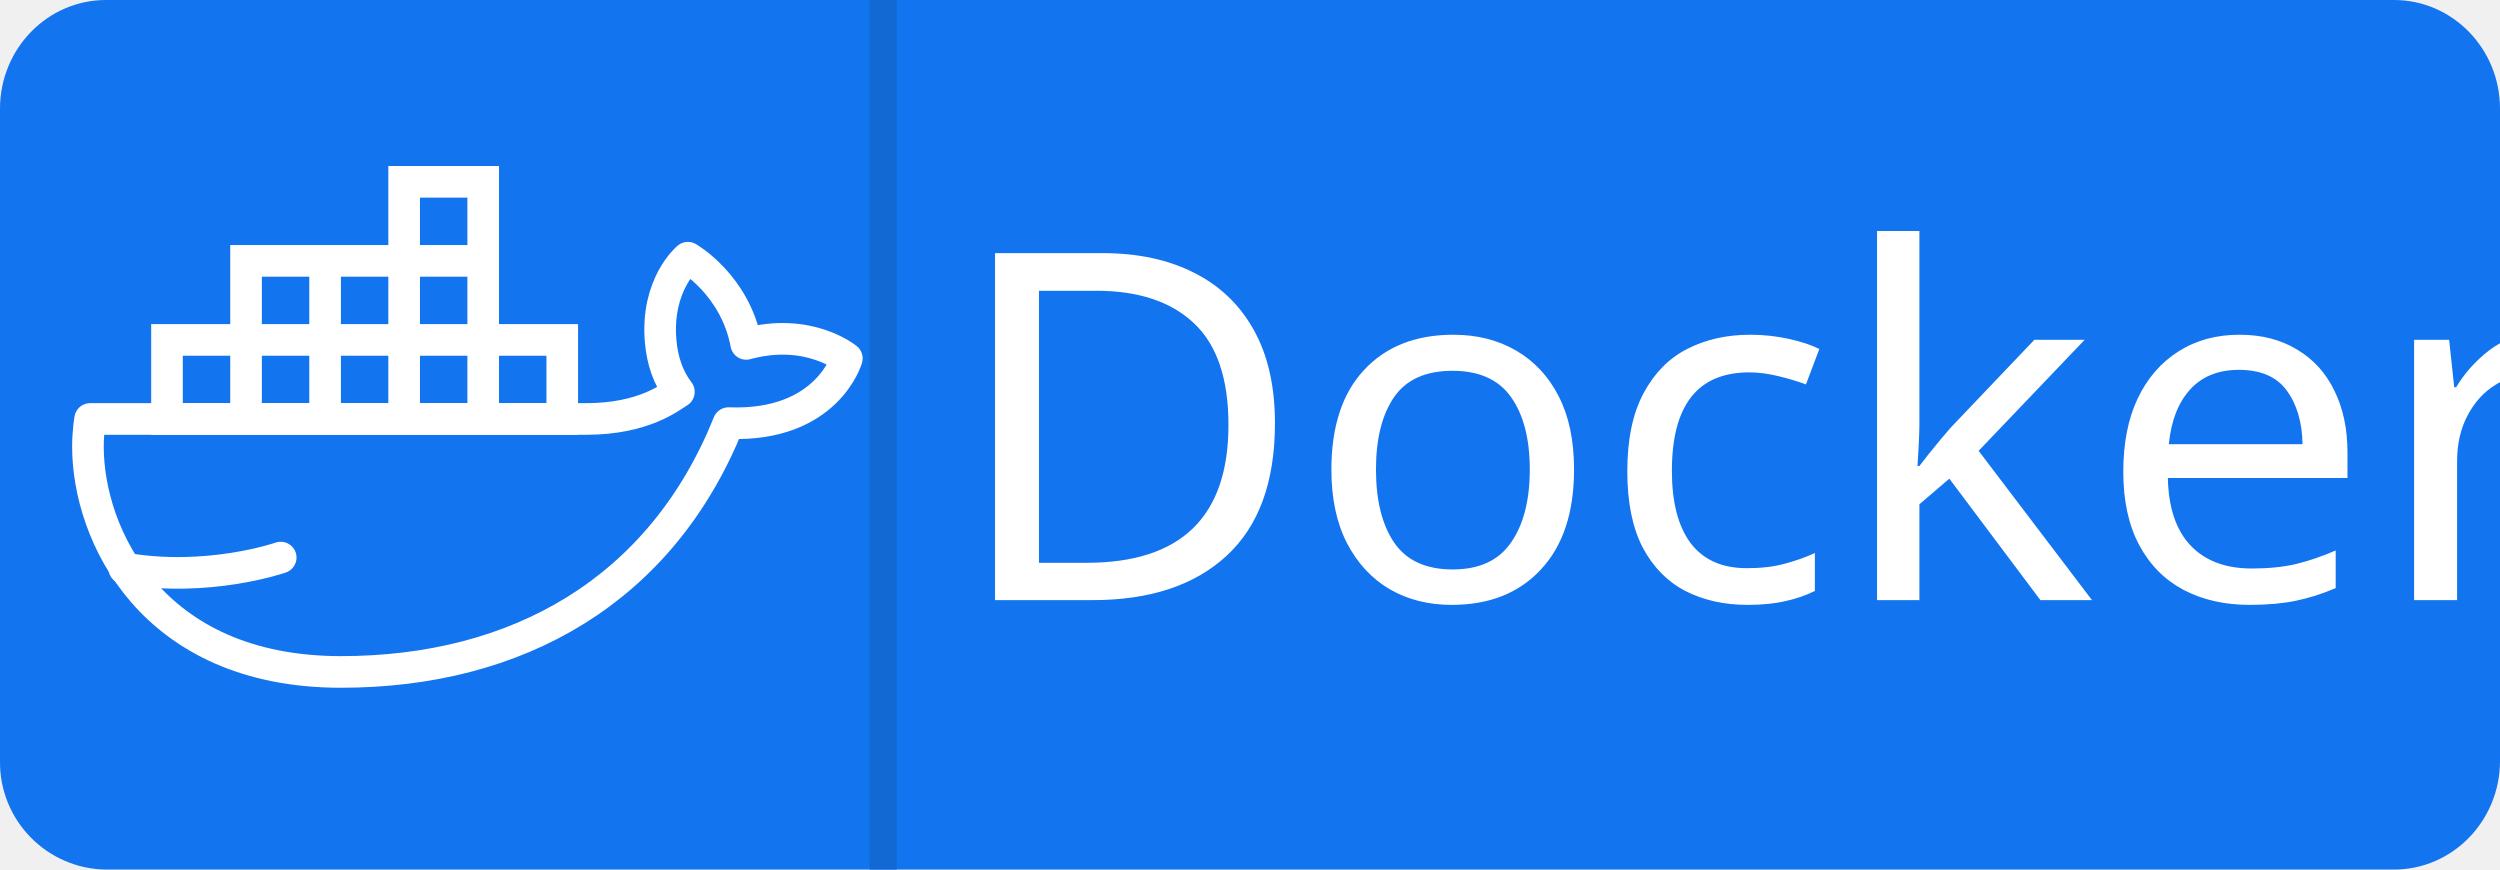
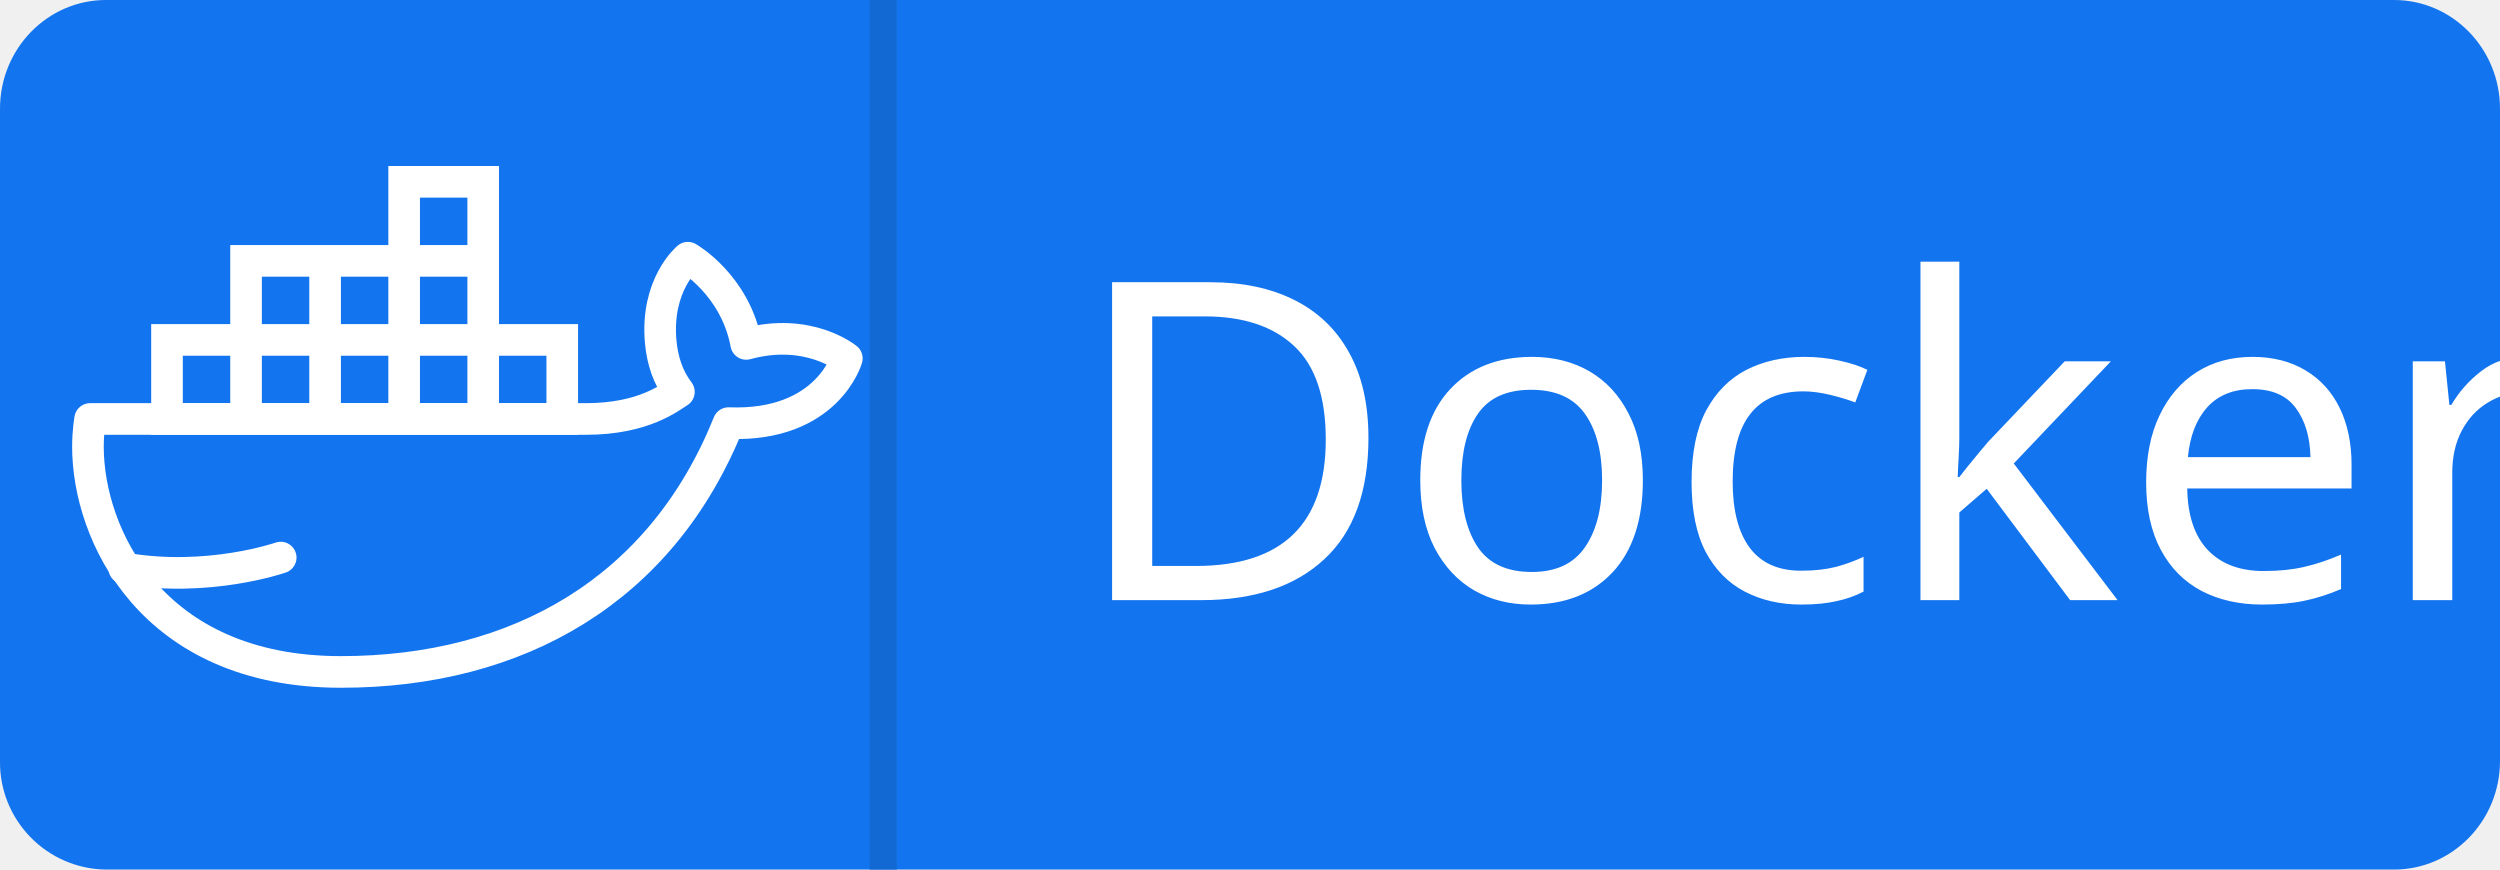
<svg xmlns="http://www.w3.org/2000/svg" width="92" height="32">
  <g fill="none" fill-rule="evenodd">
    <path fill="#1374EF" fill-rule="nonzero" d="M0 4c0-2.21 1.75-4 3.9-4h84.2C90.25 0 92 1.79 92 4v24c0 2.21-1.75 4-3.9 4H3.9A3.95 3.95 0 0 1 0 28V4z" />
    <path fill="#1269D3" d="M32 32V0h1v32z" />
    <svg fill="#FFFFF" viewBox="47 -1.5 55 55">
      <path fill="none" stroke="#FFFF" stroke-linecap="round" stroke-linejoin="round" stroke-miterlimit="10" stroke-width="2" d="M32.507,25c3.685,0,5.344-1.398,5.87-1.714c-0.692-0.904-1.044-1.999-1.15-3.17c-0.328-3.624,1.718-5.316,1.718-5.316s2.978,1.691,3.691,5.452C46.576,19.171,49,21.17,49,21.17s-1.233,4.329-7.482,4.092C37.272,35.837,28.184,41,17,41C4.96,41,1,32.235,1,26.759C1,25.768,1.138,25,1.138,25S28.526,25,32.507,25z" />
      <path d="M16 31c.128 0 .25.024.362.068-.122.07-.204.202-.204.353 0 .225.183.408.408.408.154 0 .289-.086.358-.212C16.973 31.735 17 31.864 17 32c0 .552-.448 1-1 1-.552 0-1-.448-1-1C15 31.448 15.448 31 16 31M0 29h49.857c-1.086-.275-3.435-.647-3.047-2.07-1.974 2.284-6.734 1.602-7.936.476-1.338 1.94-9.126 1.203-9.669-.309-1.677 1.968-6.874 1.968-8.552 0-.543 1.512-8.332 2.249-9.67.309-1.201 1.126-5.961 1.808-7.935-.476C3.435 28.353 1.086 28.725 0 29" />
      <path fill="none" stroke="#FFFF" stroke-miterlimit="10" stroke-width="2" d="M26 20H31V25H26zM21 20H26V25H21zM16 20H21V25H16zM11 20H16V25H11zM6 20H11V25H6zM21 10H26V15H21zM21 15H26V20H21zM16 15H21V20H16zM11 15H16V20H11z" />
      <path fill="none" stroke="#FFFF" stroke-linecap="round" stroke-linejoin="round" stroke-miterlimit="10" stroke-width="2" d="M13.192,33.766c0,0-4.591,1.604-9.894,0.684" />
    </svg>
-     <text font-style="normal" font-weight="normal" transform="matrix(0.75, 0, 0, 0.74499, 32.6213, 7.13838)" xml:space="preserve" text-anchor="start" font-family="'Montserrat Medium'" font-size="24" id="svg_1" y="20.061" x="3" stroke-width="0" stroke="#000" fill="#ffffff">Docker</text>
+     <text font-style="normal" font-weight="normal" transform="matrix(0.75, 0, 0, 0.74499, 15.6213, 7.13838)" xml:space="preserve" text-anchor="start" font-family="'Montserrat Medium'" font-size="22" id="svg_1" y="20.061" x="3" stroke-width="0" stroke="#000" fill="#ffffff">
+     Docker
+     </text>
  </g>
</svg>
